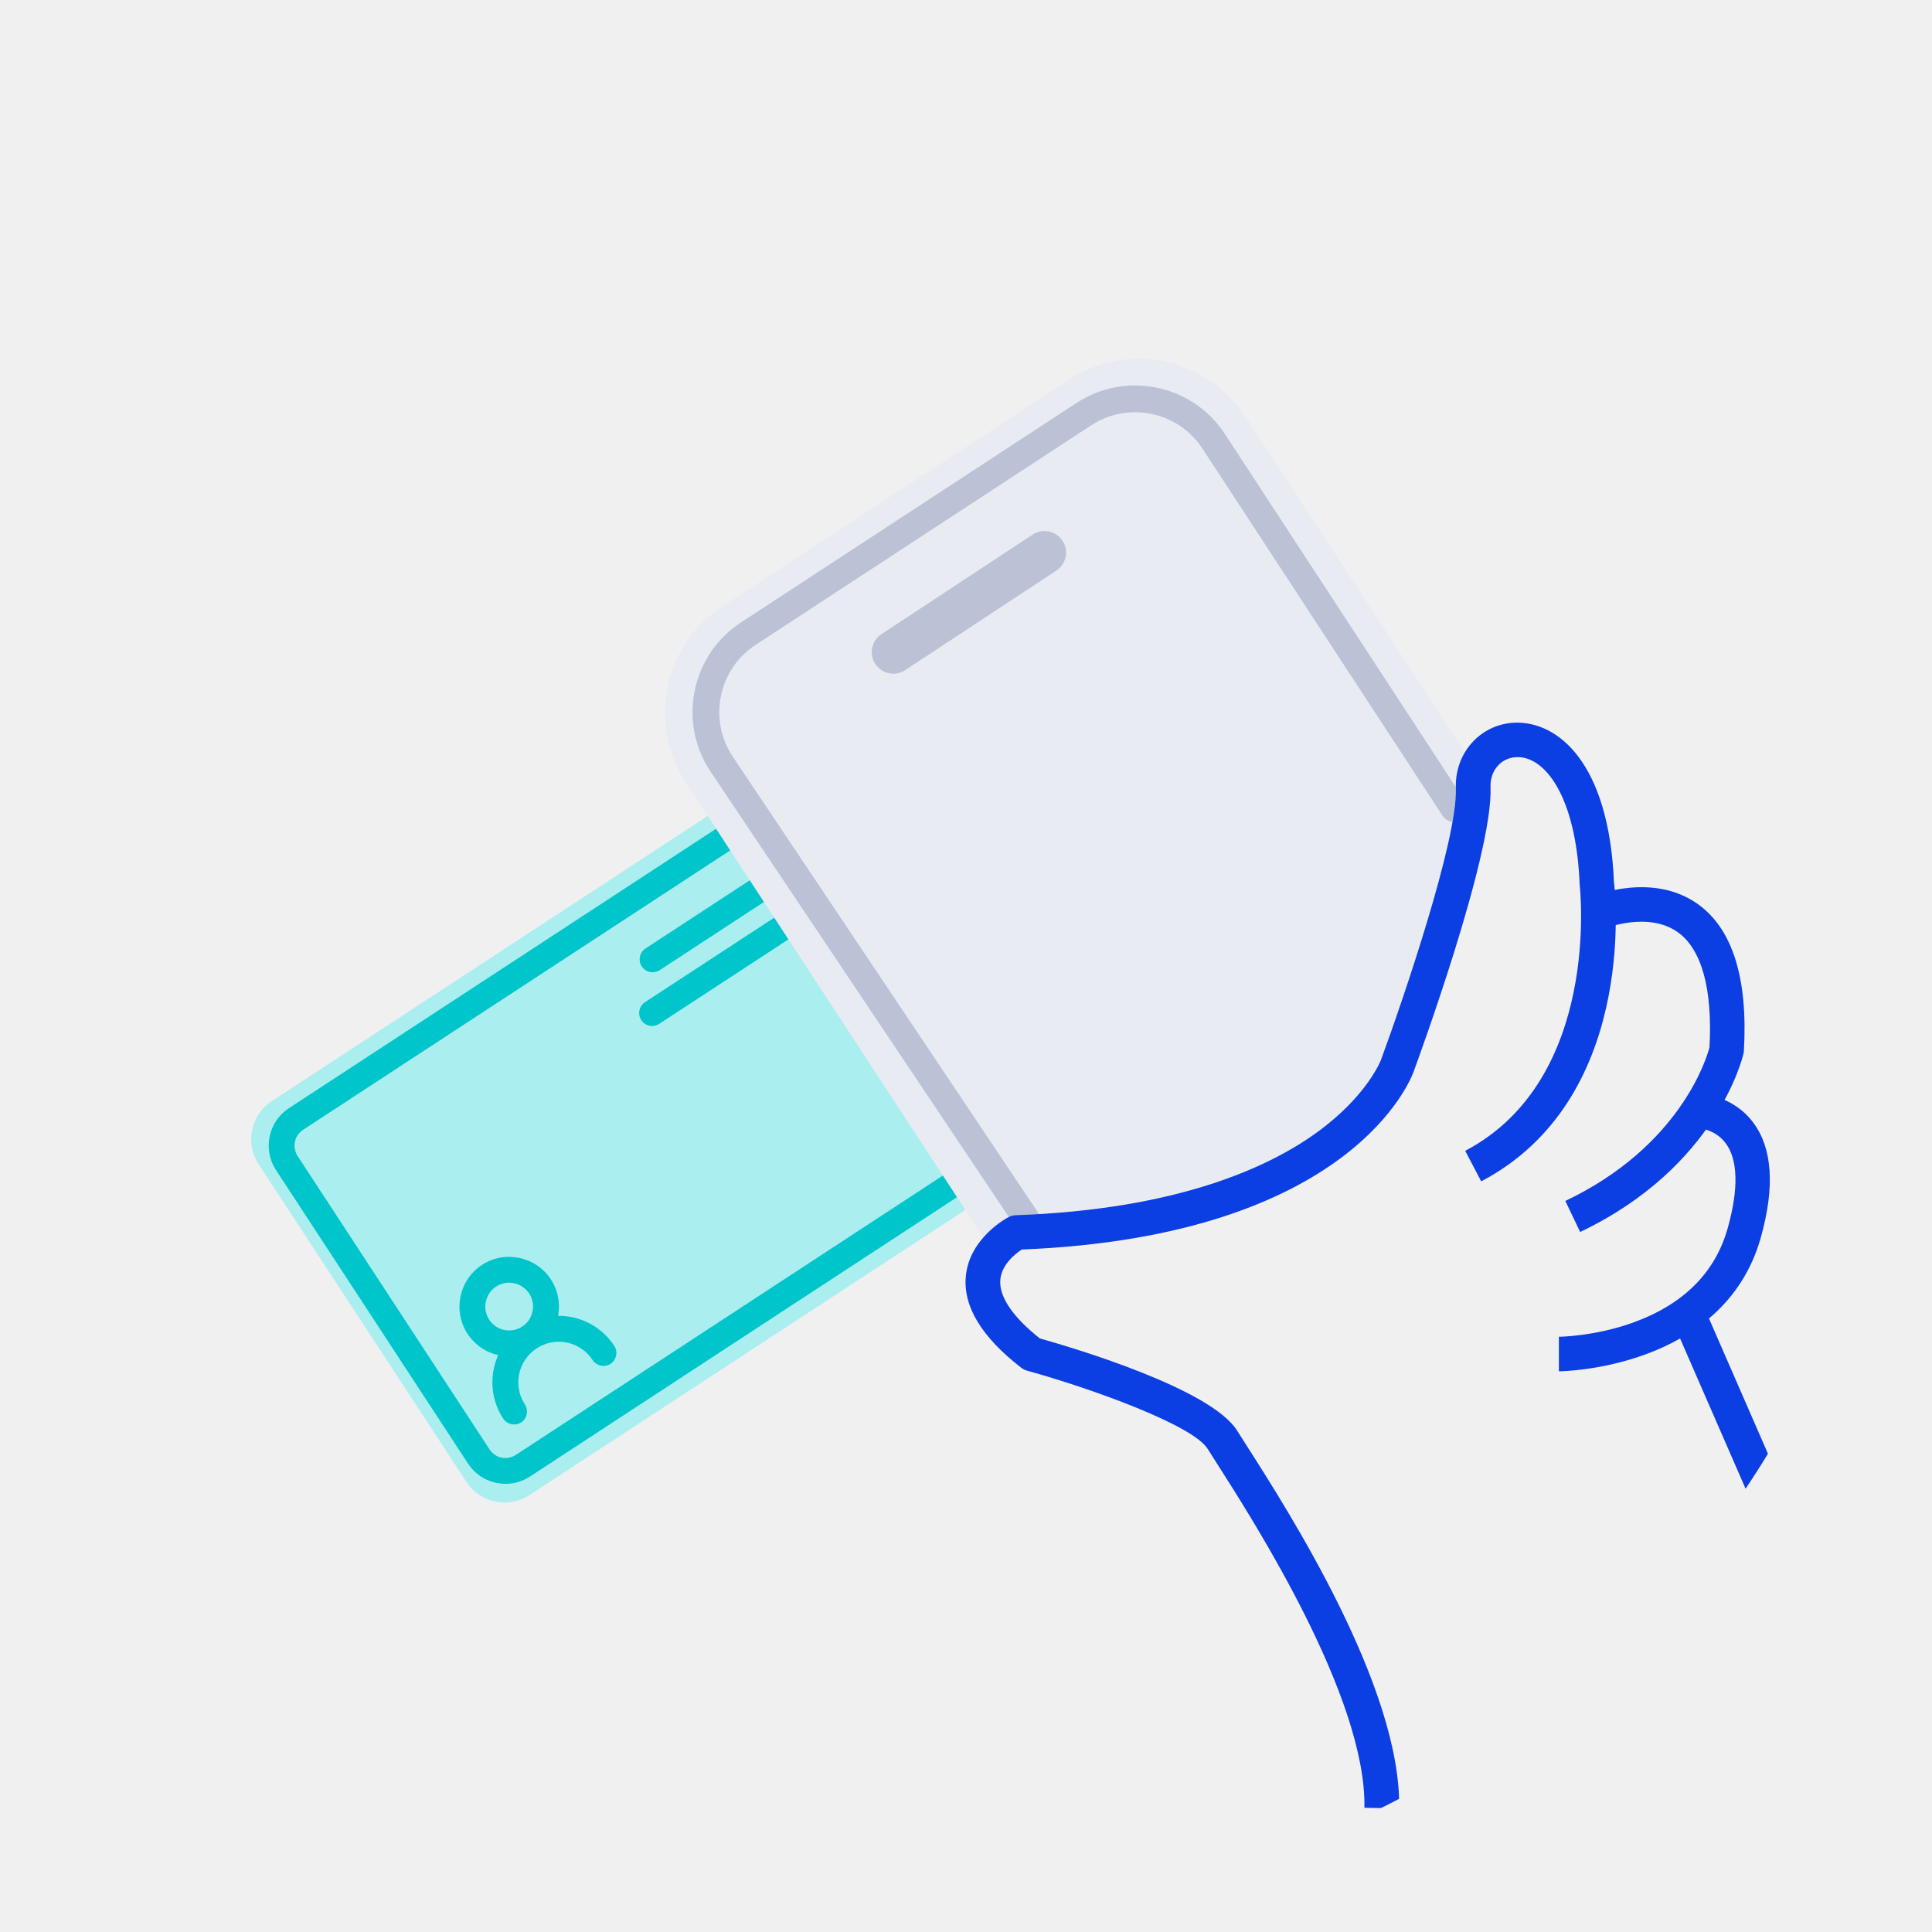
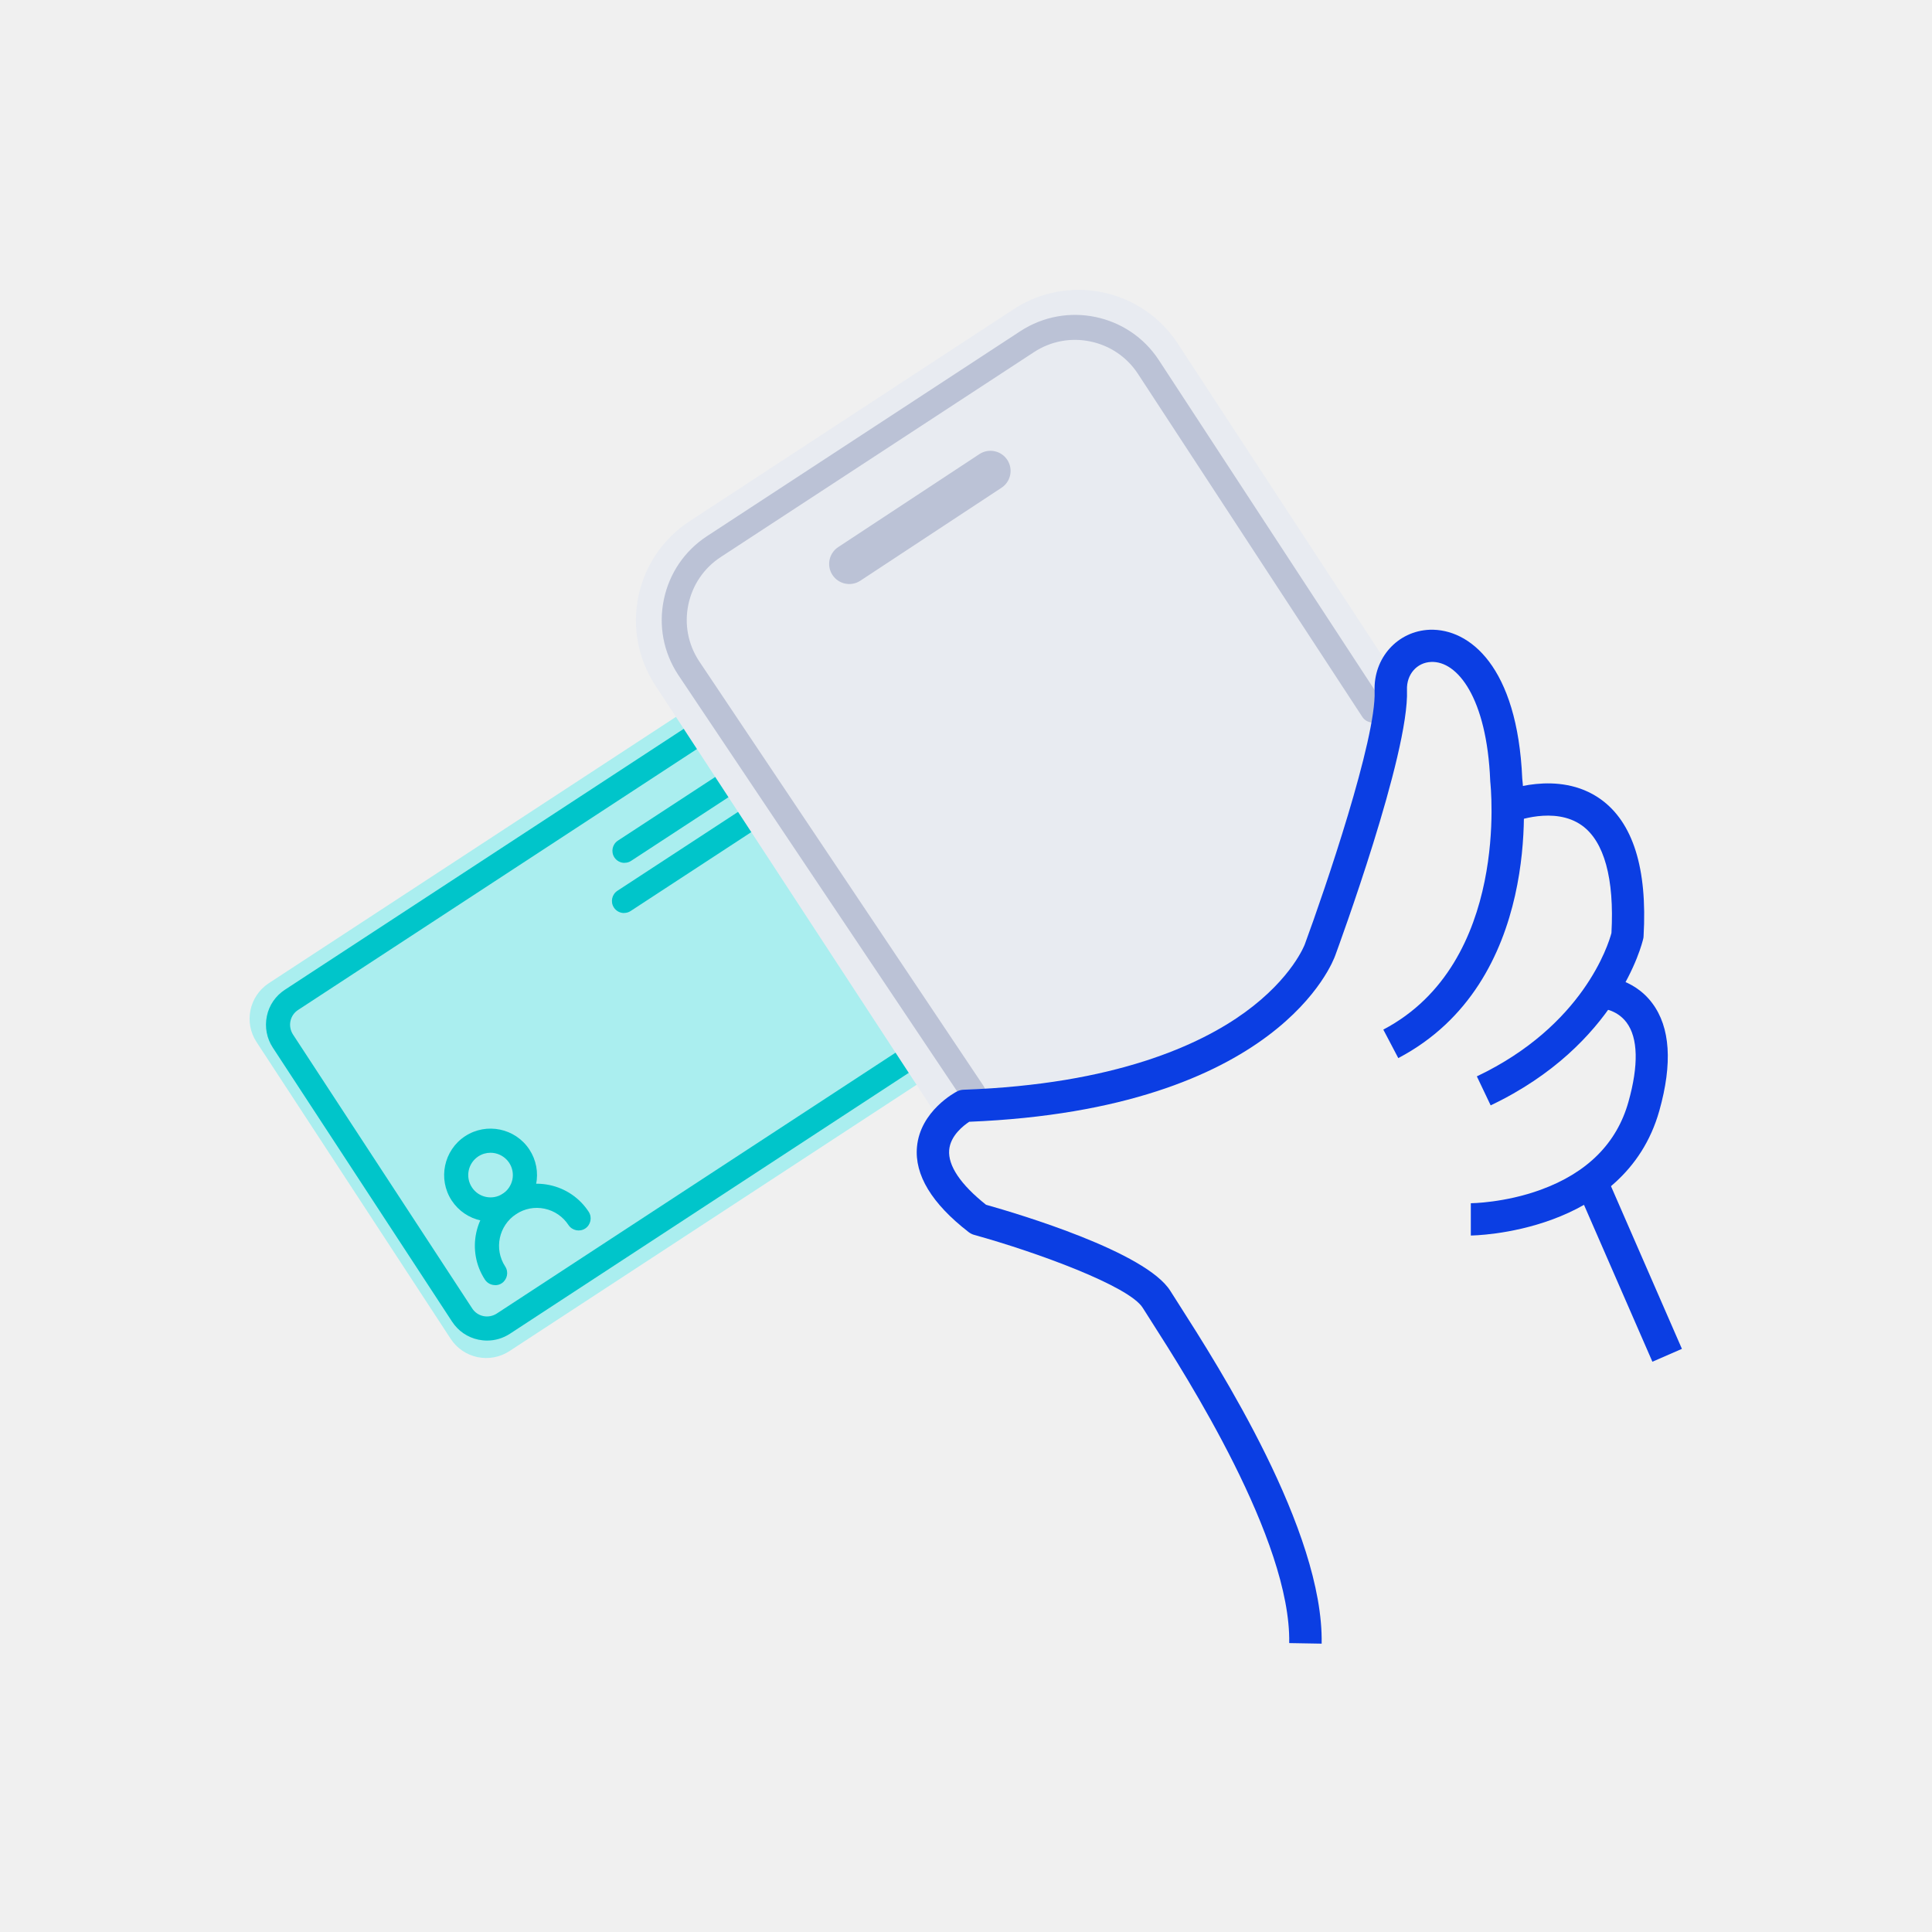
- <svg xmlns="http://www.w3.org/2000/svg" viewBox="0 0 127 127" fill="none">
-   <mask id="mask0_462_27291" style="mask-type:alpha" maskUnits="userSpaceOnUse" x="1" y="1" width="125" height="125">
-     <ellipse cx="63.408" cy="63.408" rx="61.82" ry="61.82" transform="rotate(-90 63.408 63.4084)" fill="#D9D9D9" />
-   </mask>
-   <g mask="url(#mask0_462_27291)">
-     <g clip-path="url(#clip0_462_27291)">
-       <path d="M73.331 69.502L59.667 48.613C58.763 47.23 56.908 46.843 55.526 47.747L17.864 72.383C16.481 73.287 16.093 75.142 16.998 76.524L30.662 97.413C31.567 98.796 33.421 99.184 34.804 98.279L72.465 73.644C73.848 72.739 74.236 70.885 73.331 69.502Z" fill="#AAEEEF" />
-       <path d="M33.23 97.539C33.026 97.539 32.822 97.516 32.623 97.477C31.853 97.318 31.195 96.865 30.765 96.207L18.145 76.919C17.715 76.261 17.567 75.474 17.726 74.703C17.885 73.933 18.338 73.275 18.995 72.845L55.488 48.972C56.848 48.082 58.672 48.467 59.562 49.822L72.181 69.11C73.071 70.47 72.686 72.295 71.331 73.185L34.839 97.058C34.352 97.375 33.802 97.539 33.235 97.539L33.23 97.539ZM57.097 50.19C56.865 50.19 56.627 50.258 56.417 50.394L19.925 74.267C19.647 74.448 19.454 74.726 19.387 75.055C19.319 75.377 19.387 75.712 19.562 75.99L32.181 95.278C32.363 95.556 32.64 95.749 32.969 95.817C33.292 95.885 33.626 95.817 33.904 95.641L70.396 71.768C70.969 71.394 71.133 70.618 70.759 70.045L58.14 50.757C57.902 50.394 57.505 50.196 57.097 50.196L57.097 50.19Z" fill="#00C5CA" />
-       <path d="M33.477 89.157C33.251 89.157 33.03 89.135 32.803 89.089C31.948 88.908 31.216 88.409 30.735 87.678C29.749 86.171 30.174 84.137 31.681 83.151C33.188 82.165 35.223 82.59 36.209 84.097C36.685 84.828 36.849 85.701 36.673 86.556C36.498 87.412 35.993 88.143 35.262 88.625C34.724 88.976 34.106 89.157 33.477 89.157ZM33.466 84.318C33.166 84.318 32.871 84.403 32.61 84.573C31.885 85.049 31.681 86.024 32.157 86.749C32.627 87.474 33.608 87.678 34.327 87.202C34.679 86.976 34.917 86.619 35.007 86.211C35.092 85.803 35.013 85.383 34.786 85.032C34.554 84.681 34.203 84.443 33.795 84.352C33.687 84.329 33.579 84.318 33.472 84.318L33.466 84.318Z" fill="#00C5CA" />
-       <path d="M33.79 93.634C33.512 93.634 33.24 93.498 33.076 93.249C31.761 91.237 32.328 88.528 34.34 87.208C35.314 86.568 36.482 86.352 37.621 86.59C38.76 86.828 39.74 87.497 40.38 88.472C40.635 88.863 40.528 89.39 40.136 89.65C39.745 89.905 39.218 89.798 38.958 89.407C38.567 88.812 37.972 88.404 37.275 88.256C36.578 88.109 35.87 88.245 35.275 88.636C34.045 89.441 33.699 91.095 34.504 92.325C34.759 92.716 34.651 93.243 34.26 93.503C34.119 93.6 33.954 93.639 33.796 93.639L33.79 93.634Z" fill="#00C5CA" />
-       <path d="M42.901 63.913C42.623 63.913 42.351 63.777 42.187 63.528C41.932 63.137 42.04 62.61 42.431 62.349L56.025 53.458C56.416 53.203 56.943 53.311 57.203 53.702C57.458 54.093 57.35 54.62 56.959 54.881L43.366 63.772C43.224 63.868 43.06 63.907 42.901 63.907L42.901 63.913Z" fill="#00C5CA" />
-       <path d="M42.868 67.443C42.59 67.443 42.318 67.307 42.154 67.058C41.899 66.667 42.006 66.14 42.397 65.879L57.969 55.697C58.36 55.442 58.887 55.549 59.148 55.94C59.403 56.331 59.295 56.858 58.904 57.119L43.332 67.302C43.191 67.398 43.026 67.438 42.868 67.438L42.868 67.443Z" fill="#00C5CA" />
-       <path d="M66.474 80.788L70.866 79.7L80.601 77.87L86.715 74.805L91.345 71.002L92.41 66.441L95.079 57.794L96.167 51.198L96.858 50.297L81.842 27.353C79.32 23.5 74.147 22.418 70.294 24.939L47.48 39.865C43.627 42.386 42.545 47.56 45.066 51.413L65.42 82.534L66.48 80.794L66.474 80.788Z" fill="#E8EBF1" />
-       <path d="M67.433 80.964C67.15 80.964 66.872 80.828 66.702 80.573L46.676 50.671C45.64 49.09 45.288 47.209 45.674 45.367C46.059 43.526 47.136 41.945 48.711 40.913L70.765 26.487C74.017 24.362 78.392 25.274 80.517 28.527L96.309 52.672C96.576 53.08 96.462 53.623 96.054 53.89C95.646 54.156 95.102 54.043 94.836 53.635L79.044 29.49C78.273 28.311 77.083 27.501 75.7 27.212C74.318 26.923 72.907 27.189 71.728 27.96L49.674 42.387C48.495 43.157 47.685 44.347 47.396 45.73C47.107 47.113 47.373 48.524 48.144 49.702L68.164 79.599C68.436 80.001 68.328 80.551 67.92 80.817C67.767 80.919 67.597 80.964 67.433 80.964Z" fill="#BBC2D6" />
-       <path d="M111.996 85.881L109.918 86.787L115.256 99.03L117.334 98.124L111.996 85.881Z" fill="#0B3EE3" />
-       <path d="M91.957 118.874L89.69 118.834C89.826 111.576 82.426 100.005 79.995 96.202C79.74 95.8 79.53 95.477 79.383 95.239C78.431 93.698 71.869 91.306 67.511 90.1C67.37 90.06 67.24 89.992 67.121 89.901C64.531 87.895 63.307 85.878 63.488 83.906C63.721 81.367 66.197 80.058 66.299 80.007C66.446 79.928 66.611 79.888 66.781 79.883C77.462 79.498 83.434 76.71 86.562 74.443C89.9 72.023 90.784 69.666 90.789 69.644C92.2 65.813 95.827 55.177 95.702 51.822C95.612 49.493 97.317 47.595 99.578 47.505C102.366 47.408 105.755 50.071 106.095 57.987C106.219 59.047 107.523 72.318 97.368 77.656L96.314 75.65C105.273 70.941 103.856 58.344 103.845 58.22C103.845 58.191 103.839 58.157 103.839 58.129C103.601 52.281 101.516 49.686 99.68 49.771C98.671 49.811 97.941 50.655 97.98 51.737C98.156 56.219 93.147 69.836 92.937 70.414C92.79 70.839 88.948 81.254 67.166 82.138C66.763 82.404 65.84 83.113 65.755 84.127C65.664 85.226 66.559 86.558 68.35 87.98C70.662 88.632 79.621 91.301 81.326 94.049C81.468 94.281 81.672 94.599 81.921 94.984C84.709 99.347 92.121 110.93 91.974 118.88L91.957 118.874Z" fill="#0B3EE3" />
-       <path d="M103.873 80.989L102.898 78.943C110.39 75.379 112.163 69.65 112.373 68.851C112.582 65.021 111.863 62.403 110.293 61.281C108.355 59.892 105.528 61.02 105.499 61.031L104.632 58.935C104.797 58.867 108.627 57.314 111.597 59.422C113.886 61.048 114.911 64.301 114.634 69.083C114.634 69.146 114.622 69.208 114.605 69.27C114.537 69.571 112.803 76.733 103.873 80.983L103.873 80.989Z" fill="#0B3EE3" />
-       <path d="M102.474 90.138L102.474 87.872C102.474 87.872 104.849 87.855 107.404 86.92C110.68 85.724 112.753 83.645 113.569 80.738C114.295 78.165 114.249 76.227 113.433 75.145C112.719 74.193 111.609 74.153 111.597 74.153L111.626 71.887C111.716 71.887 113.864 71.938 115.247 73.791C116.516 75.485 116.68 78.029 115.745 81.355C113.303 90.042 102.576 90.144 102.469 90.144L102.474 90.138Z" fill="#0B3EE3" />
-       <path d="M57.54 43.647C57.11 42.994 57.291 42.115 57.944 41.685L67.882 35.14C68.536 34.71 69.414 34.891 69.845 35.544C70.275 36.197 70.094 37.076 69.441 37.506L59.503 44.051C58.849 44.481 57.971 44.3 57.54 43.647Z" fill="#BBC2D6" />
-     </g>
+ <svg xmlns="http://www.w3.org/2000/svg" viewBox="0 0 240 240" fill="none">
+   <g clip-path="url(#clip0_28836_27460)">
+     <path d="M131.281 117.051L107.168 80.188C105.571 77.747 102.299 77.063 99.859 78.659L33.395 122.135C30.955 123.732 30.271 127.004 31.867 129.444L55.981 166.308C57.577 168.748 60.849 169.433 63.29 167.836L129.753 124.36C132.194 122.764 132.878 119.492 131.281 117.051Z" fill="#AAEEEF" />
+     <path d="M60.51 166.53C60.15 166.53 59.79 166.49 59.44 166.42C58.08 166.14 56.92 165.34 56.16 164.18L33.89 130.14C33.13 128.98 32.87 127.59 33.15 126.23C33.43 124.87 34.23 123.71 35.39 122.95L99.79 80.82C102.19 79.25 105.41 79.93 106.98 82.32L129.25 116.36C130.82 118.76 130.14 121.98 127.75 123.55L63.35 165.68C62.49 166.24 61.52 166.53 60.52 166.53L60.51 166.53ZM102.63 82.97C102.22 82.97 101.8 83.09 101.43 83.33L37.03 125.46C36.54 125.78 36.2 126.27 36.08 126.85C35.96 127.42 36.08 128.01 36.39 128.5L58.66 162.54C58.98 163.03 59.47 163.37 60.05 163.49C60.62 163.61 61.21 163.49 61.7 163.18L126.1 121.05C127.11 120.39 127.4 119.02 126.74 118.01L104.47 83.97C104.05 83.33 103.35 82.98 102.63 82.98L102.63 82.97Z" fill="#00C5CA" />
+     <path d="M60.95 151.74C60.55 151.74 60.16 151.7 59.76 151.62C58.25 151.3 56.96 150.42 56.11 149.13C54.37 146.47 55.12 142.88 57.78 141.14C60.44 139.4 64.03 140.15 65.77 142.81C66.61 144.1 66.9 145.64 66.59 147.15C66.28 148.66 65.39 149.95 64.1 150.8C63.15 151.42 62.06 151.74 60.95 151.74ZM60.93 143.2C60.4 143.2 59.88 143.35 59.42 143.65C58.14 144.49 57.78 146.21 58.62 147.49C59.45 148.77 61.18 149.13 62.45 148.29C63.07 147.89 63.49 147.26 63.65 146.54C63.8 145.82 63.66 145.08 63.26 144.46C62.85 143.84 62.23 143.42 61.51 143.26C61.32 143.22 61.13 143.2 60.94 143.2L60.93 143.2Z" fill="#00C5CA" />
+     <path d="M61.5 159.64C61.01 159.64 60.53 159.4 60.24 158.96C57.92 155.41 58.92 150.63 62.47 148.3C64.19 147.17 66.25 146.79 68.26 147.21C70.27 147.63 72 148.81 73.13 150.53C73.58 151.22 73.39 152.15 72.7 152.61C72.01 153.06 71.08 152.87 70.62 152.18C69.93 151.13 68.88 150.41 67.65 150.15C66.42 149.89 65.17 150.13 64.12 150.82C61.95 152.24 61.34 155.16 62.76 157.33C63.21 158.02 63.02 158.95 62.33 159.41C62.08 159.58 61.79 159.65 61.51 159.65L61.5 159.64Z" fill="#00C5CA" />
+     <path d="M77.58 107.19C77.09 107.19 76.61 106.95 76.32 106.51C75.87 105.82 76.06 104.89 76.75 104.43L100.74 88.74C101.43 88.29 102.36 88.48 102.82 89.17C103.27 89.86 103.08 90.79 102.39 91.25L78.4 106.94C78.15 107.11 77.86 107.18 77.58 107.18L77.58 107.19Z" fill="#00C5CA" />
+     <path d="M77.52 113.42C77.03 113.42 76.55 113.18 76.26 112.74C75.81 112.05 76 111.12 76.69 110.66L104.17 92.69C104.86 92.24 105.79 92.43 106.25 93.12C106.7 93.81 106.51 94.74 105.82 95.2L78.34 113.17C78.09 113.34 77.8 113.41 77.52 113.41L77.52 113.42Z" fill="#00C5CA" />
+     <path d="M119.18 136.97L126.93 135.05L144.11 131.82L154.9 126.41L163.07 119.7L164.95 111.65L169.66 96.39L171.58 84.75L172.8 83.16L146.3 42.67C141.85 35.87 132.72 33.96 125.92 38.41L85.66 64.75C78.86 69.2 76.95 78.33 81.4 85.13L117.32 140.05L119.19 136.98L119.18 136.97Z" fill="#E8EBF1" />
+     <path d="M120.87 137.28C120.37 137.28 119.88 137.04 119.58 136.59L84.24 83.82C82.41 81.03 81.79 77.71 82.47 74.46C83.15 71.21 85.05 68.42 87.83 66.6L126.75 41.14C132.49 37.39 140.21 39 143.96 44.74L171.83 87.35C172.3 88.07 172.1 89.03 171.38 89.5C170.66 89.97 169.7 89.77 169.23 89.05L141.36 46.44C140 44.36 137.9 42.93 135.46 42.42C133.02 41.91 130.53 42.38 128.45 43.74L89.53 69.2C87.45 70.56 86.02 72.66 85.51 75.1C85 77.54 85.47 80.03 86.83 82.11L122.16 134.87C122.64 135.58 122.45 136.55 121.73 137.02C121.46 137.2 121.16 137.28 120.87 137.28Z" fill="#BBC2D6" />
+     <path d="M199.513 145.954L195.846 147.553L205.267 169.158L208.934 167.56L199.513 145.954Z" fill="#0B3EE3" />
+     <path d="M164.15 204.18L160.15 204.11C160.39 191.3 147.33 170.88 143.04 164.17C142.59 163.46 142.22 162.89 141.96 162.47C140.28 159.75 128.7 155.53 121.01 153.4C120.76 153.33 120.53 153.21 120.32 153.05C115.75 149.51 113.59 145.95 113.91 142.47C114.32 137.99 118.69 135.68 118.87 135.59C119.13 135.45 119.42 135.38 119.72 135.37C138.57 134.69 149.11 129.77 154.63 125.77C160.52 121.5 162.08 117.34 162.09 117.3C164.58 110.54 170.98 91.77 170.76 85.85C170.6 81.74 173.61 78.39 177.6 78.23C182.52 78.06 188.5 82.76 189.1 96.73C189.32 98.6 191.62 122.02 173.7 131.44L171.84 127.9C187.65 119.59 185.15 97.36 185.13 97.14C185.13 97.09 185.12 97.03 185.12 96.98C184.7 86.66 181.02 82.08 177.78 82.23C176 82.3 174.71 83.79 174.78 85.7C175.09 93.61 166.25 117.64 165.88 118.66C165.62 119.41 158.84 137.79 120.4 139.35C119.69 139.82 118.06 141.07 117.91 142.86C117.75 144.8 119.33 147.15 122.49 149.66C126.57 150.81 142.38 155.52 145.39 160.37C145.64 160.78 146 161.34 146.44 162.02C151.36 169.72 164.44 190.16 164.18 204.19L164.15 204.18Z" fill="#0B3EE3" />
+     <path d="M185.18 137.32L183.46 133.71C196.68 127.42 199.81 117.31 200.18 115.9C200.55 109.14 199.28 104.52 196.51 102.54C193.09 100.09 188.1 102.08 188.05 102.1L186.52 98.4C186.81 98.28 193.57 95.54 198.81 99.26C202.85 102.13 204.66 107.87 204.17 116.31C204.17 116.42 204.15 116.53 204.12 116.64C204 117.17 200.94 129.81 185.18 137.31L185.18 137.32Z" fill="#0B3EE3" />
+     <path d="M182.71 153.47L182.71 149.47C182.71 149.47 186.9 149.44 191.41 147.79C197.19 145.68 200.85 142.01 202.29 136.88C203.57 132.34 203.49 128.92 202.05 127.01C200.79 125.33 198.83 125.26 198.81 125.26L198.86 121.26C199.02 121.26 202.81 121.35 205.25 124.62C207.49 127.61 207.78 132.1 206.13 137.97C201.82 153.3 182.89 153.48 182.7 153.48L182.71 153.47Z" fill="#0B3EE3" />
+     <path d="M103.412 71.425C102.653 70.272 102.972 68.722 104.125 67.963L121.664 56.412C122.817 55.653 124.367 55.972 125.127 57.125C125.886 58.278 125.567 59.829 124.414 60.588L106.875 72.138C105.722 72.898 104.172 72.579 103.412 71.425Z" fill="#BBC2D6" />
  </g>
  <defs>
-     <clipPath id="clip0_462_27291">
-       <rect width="100.824" height="95.299" fill="white" transform="translate(16.5078 23.5742)" />
+     <clipPath id="clip0_28836_27460">
+       <rect width="177.93" height="168.18" fill="white" transform="translate(31 36)" />
    </clipPath>
  </defs>
</svg>
